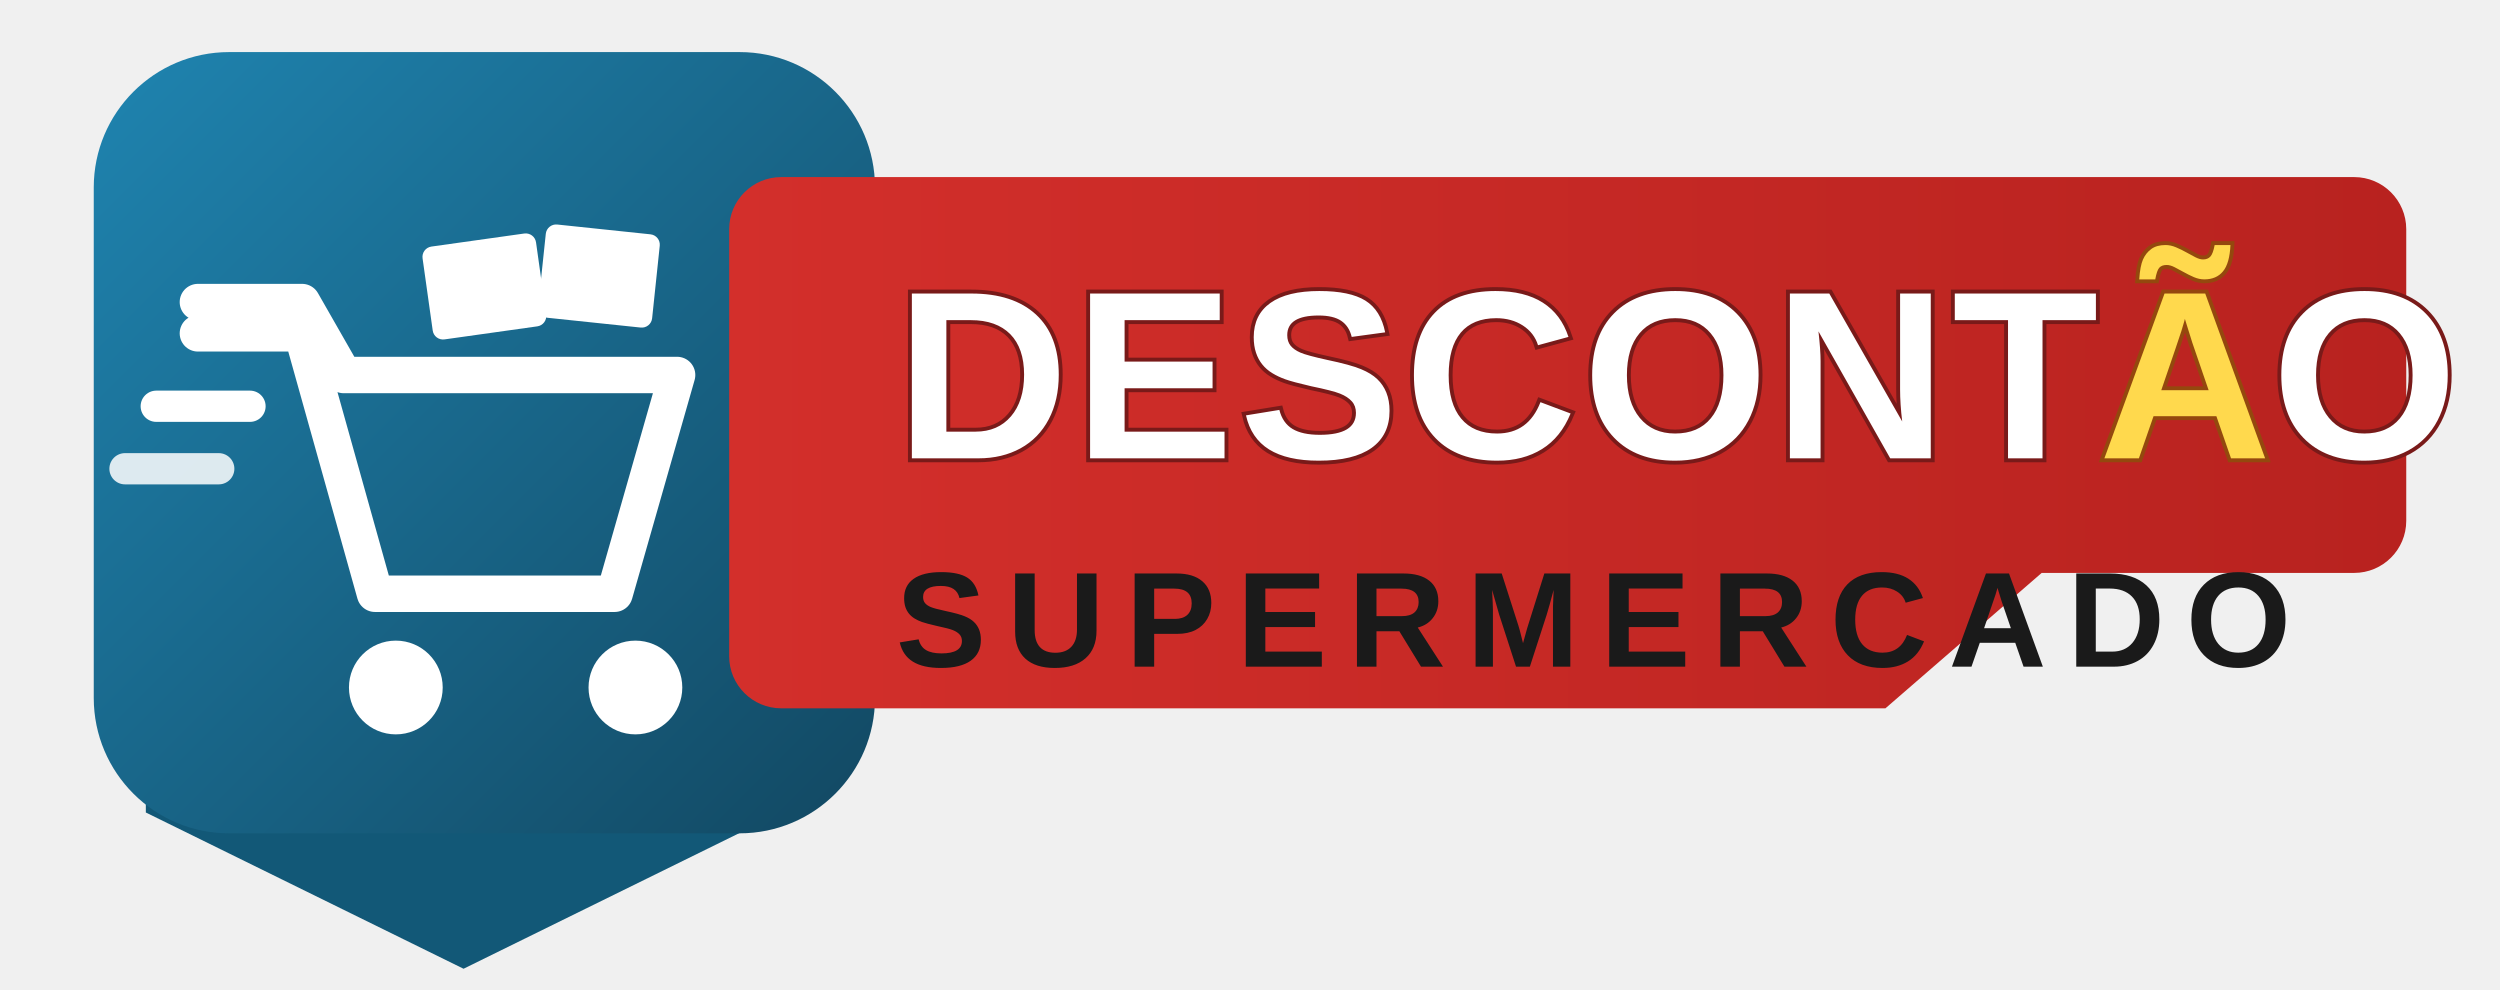
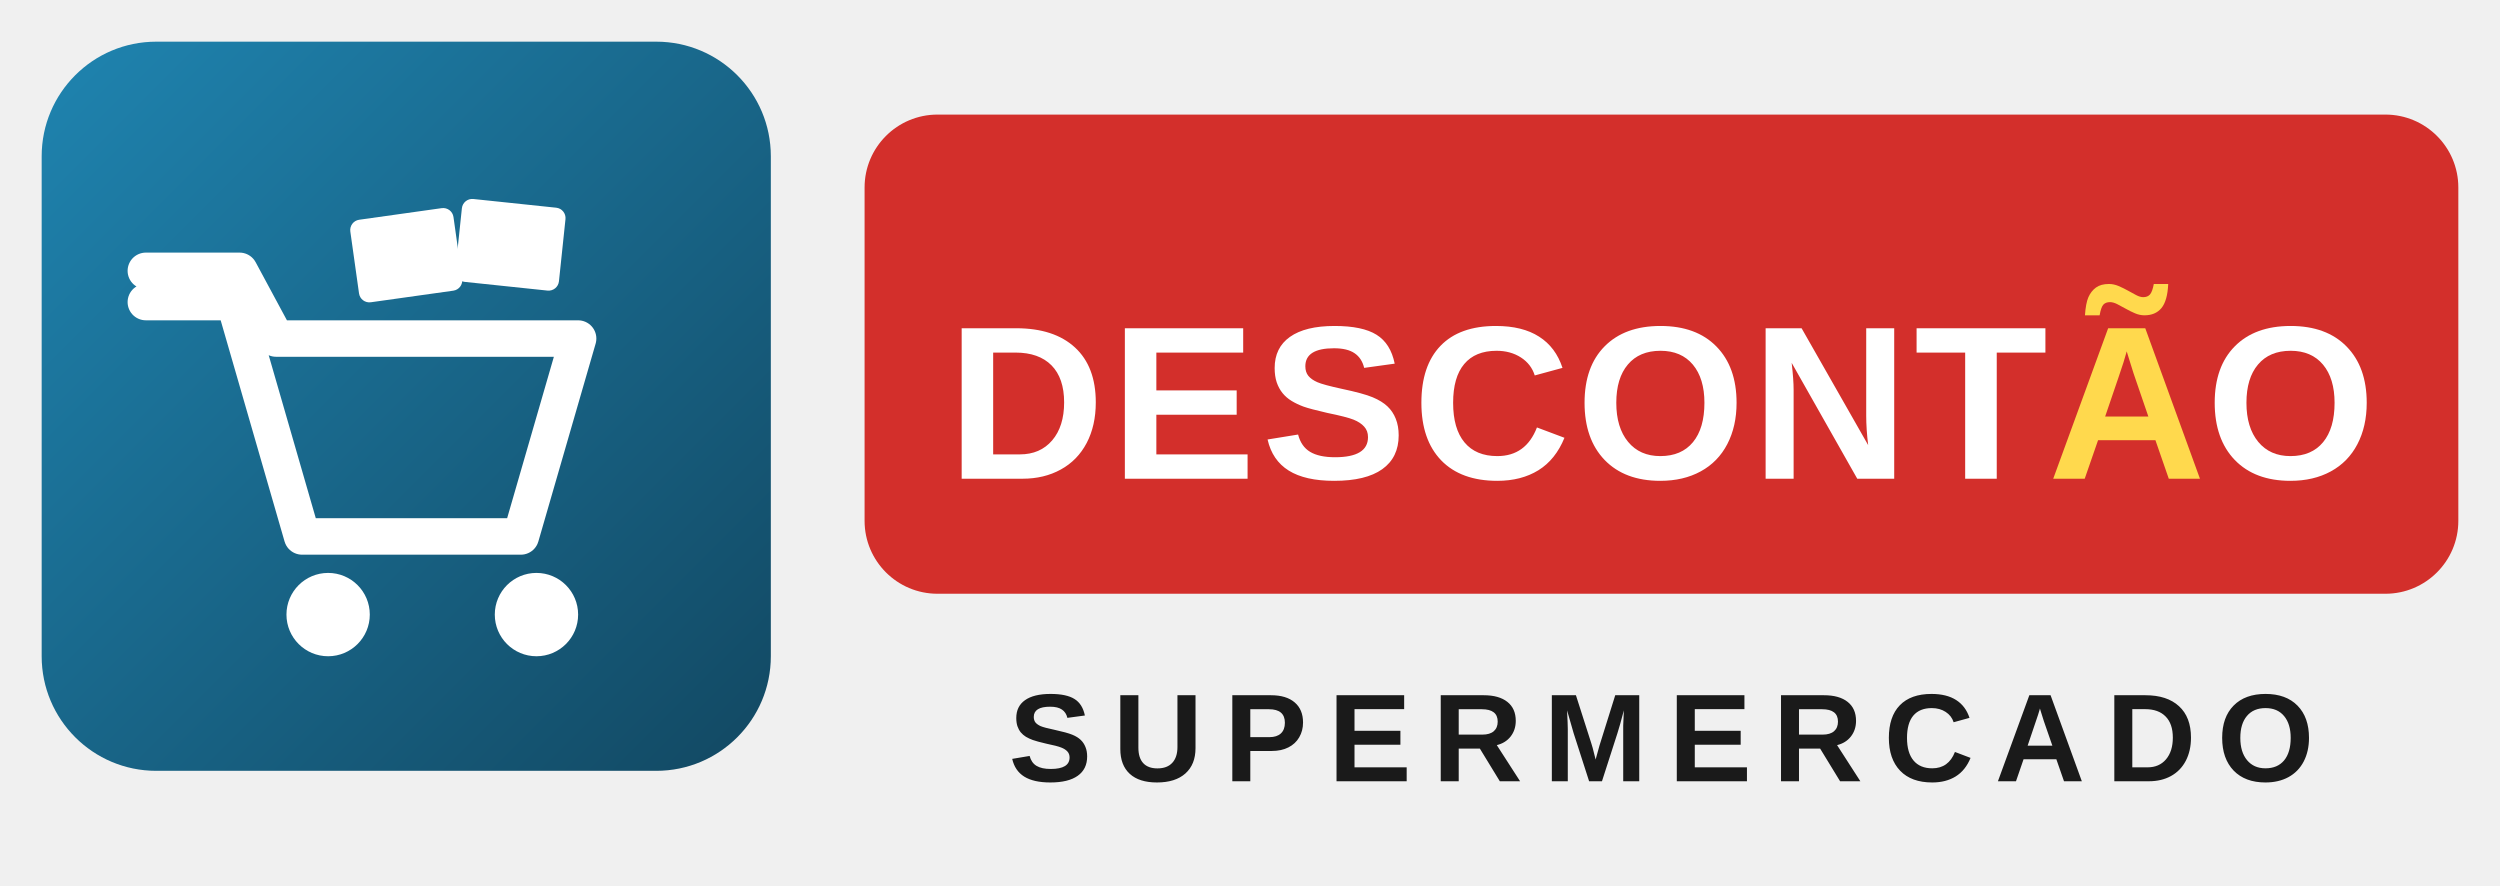
- <svg xmlns="http://www.w3.org/2000/svg" viewBox="0 0 480 190" role="img" aria-label="Descontão Supermercado">
+ <svg xmlns="http://www.w3.org/2000/svg" viewBox="0 0 480 170" role="img" aria-label="Descontão Supermercado">
  <defs>
    <linearGradient id="blueCard" x1="0" y1="0" x2="1" y2="1">
      <stop offset="0" stop-color="#1f84b0" />
      <stop offset="1" stop-color="#124862" />
    </linearGradient>
-     <linearGradient id="redBanner" x1="0" y1="0" x2="1" y2="0">
-       <stop offset="0" stop-color="#d32f2b" />
-       <stop offset="1" stop-color="#b8221f" />
-     </linearGradient>
  </defs>
-   <path d="M28 78 h122 v78 l-61 30 -61 -30 Z" fill="#125877" />
-   <rect x="18" y="10" width="150" height="150" rx="26" fill="url(#blueCard)" />
+   <rect x="8" y="8" width="140" height="140" rx="22" fill="url(#blueCard)" />
  <g stroke="#ffffff" stroke-width="7" stroke-linecap="round" stroke-linejoin="round" fill="none">
-     <path d="M38 58 h20 l8 14 h64 l-12 42 h-46 l-14 -50 h-20" />
-     <circle cx="76" cy="132" r="9" fill="#ffffff" stroke="none" />
-     <circle cx="122" cy="132" r="9" fill="#ffffff" stroke="none" />
+     <path d="M28 52 h18 l7 13 h58 l-11 38 h-42 l-13 -45 h-17" />
+     <circle cx="63" cy="118" r="8" fill="#ffffff" stroke="none" />
+     <circle cx="103" cy="118" r="8" fill="#ffffff" stroke="none" />
  </g>
-   <rect x="82" y="46" width="22" height="18" rx="2" fill="#ffffff" transform="rotate(-8 93 55)" />
-   <rect x="104" y="44" width="22" height="18" rx="2" fill="#ffffff" transform="rotate(6 115 53)" />
-   <path d="M30 78 h18" stroke="#ffffff" stroke-width="6" stroke-linecap="round" />
-   <path d="M24 90 h18" stroke="#ffffff" stroke-width="6" stroke-linecap="round" opacity="0.85" />
-   <path d="M150 34 H452 a10 10 0 0 1 10 10 v56 a10 10 0 0 1 -10 10 H392 l-30 26 h-212 a10 10 0 0 1 -10 -10 V44 a10 10 0 0 1 10 -10 Z" fill="url(#redBanner)" />
-   <text x="172" y="88" font-family="Arial Black, Arial, sans-serif" font-weight="900" font-size="46" letter-spacing="1" fill="#ffffff" stroke="#791a19" stroke-width="1.5" paint-order="stroke">
-     DESCONT<tspan fill="#ffd94d" stroke="#94480e">Ã</tspan>O
+   <rect x="68" y="41" width="20" height="16" rx="2" fill="#ffffff" transform="rotate(-8 78 49)" />
+   <rect x="88" y="39" width="20" height="16" rx="2" fill="#ffffff" transform="rotate(6 98 47)" />
+   <rect x="166" y="22" width="306" height="92" rx="14" fill="#d32f2b" />
+   <text x="319" y="80" text-anchor="middle" dominant-baseline="middle" font-family="Arial Black, Arial, sans-serif" font-weight="900" font-size="42" letter-spacing="1" fill="#ffffff">
+     DESCONT<tspan fill="#ffd94d">Ã</tspan>O
  </text>
-   <text x="172" y="128" font-family="Arial, Helvetica, sans-serif" font-weight="800" font-size="26" letter-spacing="4" fill="#1a1a1a">
+   <text x="319" y="150" text-anchor="middle" font-family="Arial, Helvetica, sans-serif" font-weight="800" font-size="24" letter-spacing="4" fill="#1a1a1a">
    SUPERMERCADO
  </text>
</svg>
